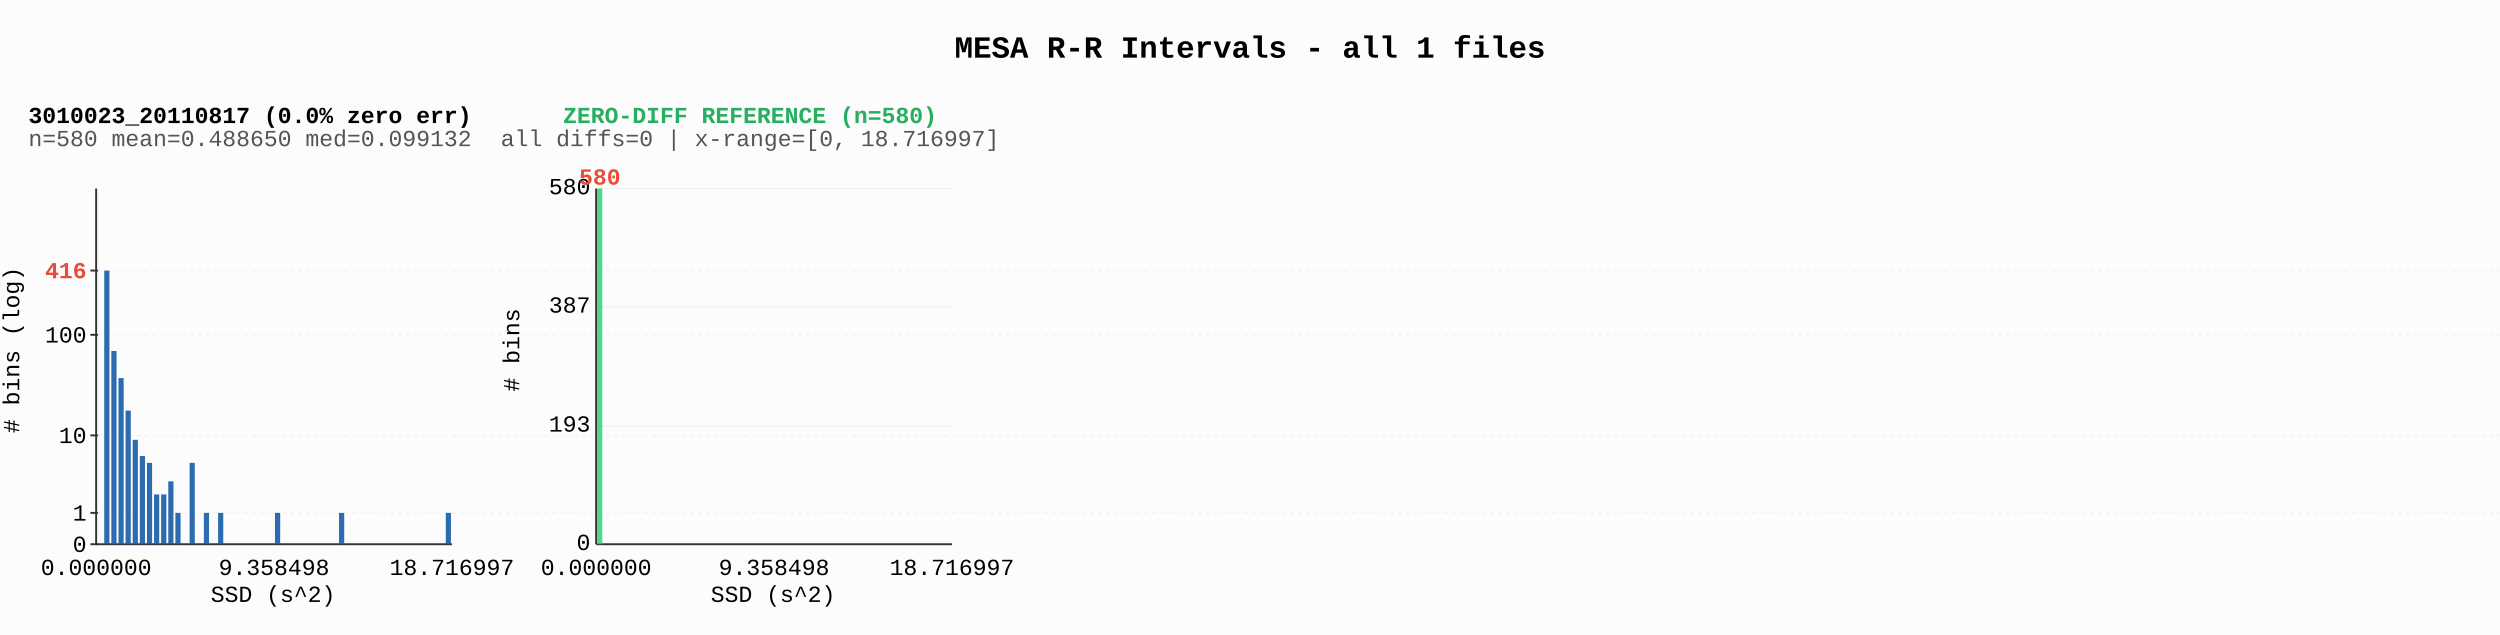
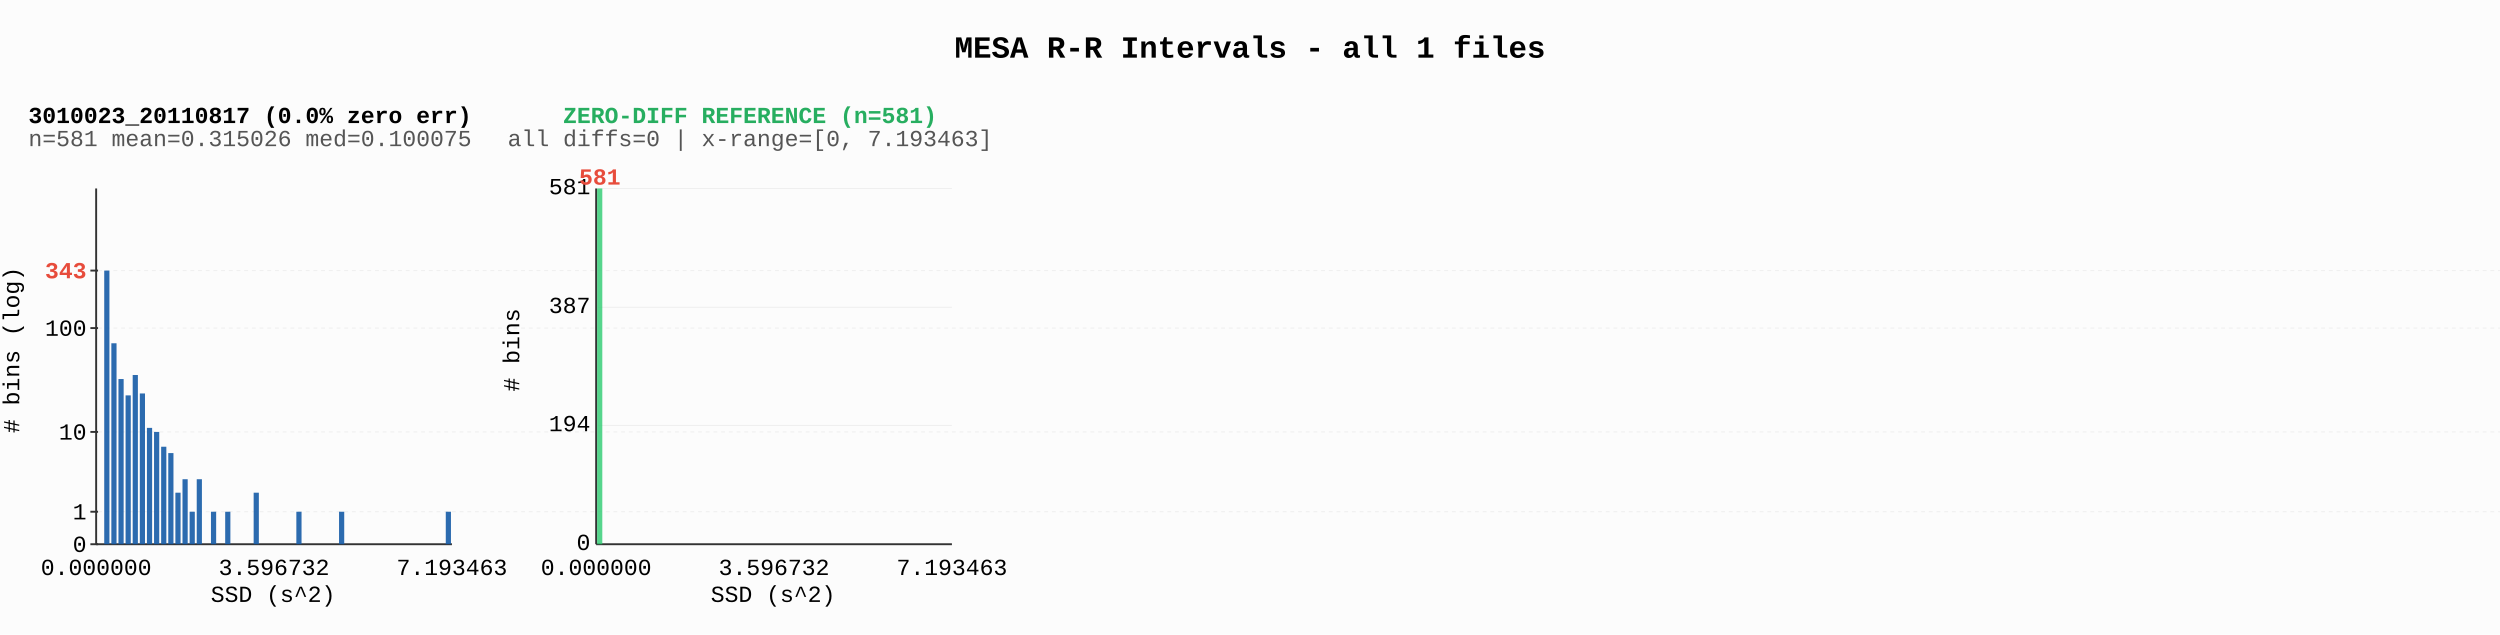
<svg xmlns="http://www.w3.org/2000/svg" width="1300" height="330">
  <style>
  text { font-family: Consolas, 'Courier New', monospace; }
  .title { font-size: 16px; font-weight: bold; }
  .subtitle { font-size: 12px; font-weight: bold; }
  .stats { font-size: 12px; fill: #555; }
  .tick { font-size: 12px; }
  .axis-label { font-size: 12px; }
  .y-axis-label { font-size: 12px; }
  .x-tick { font-size: 12px; }
  .clipped { font-size: 12px; fill: #e74c3c; font-weight: bold; }
  .empty { font-size: 12px; fill: #999; }
</style>
  <rect width="100%" height="100%" fill="#fcfcfc" />
  <text x="650" y="30" text-anchor="middle" class="title">MESA R-R Intervals - all 1 files</text>
  <text x="130" y="64" text-anchor="middle" class="subtitle">3010023_20110817 (0.0% zero err)</text>
-   <text x="130" y="76" text-anchor="middle" class="stats">n=580  mean=0.488650  med=0.099132</text>
+   <text x="130" y="76" text-anchor="middle" class="stats">n=581  mean=0.315026  med=0.100075</text>
  <line x1="50" y1="98" x2="50" y2="283" stroke="#333" stroke-width="1" />
  <line x1="50" y1="283" x2="235" y2="283" stroke="#333" stroke-width="1" />
  <text x="18" y="190" text-anchor="middle" class="y-axis-label" transform="rotate(-90 10,190)"># bins (log)</text>
  <line x1="47" y1="283.0" x2="51" y2="283.0" stroke="#333" stroke-width="1" />
  <text x="45" y="287.0" text-anchor="end" class="tick">0</text>
-   <line x1="47" y1="266.7" x2="51" y2="266.7" stroke="#333" stroke-width="1" />
-   <text x="45" y="270.7" text-anchor="end" class="tick">1</text>
-   <line x1="51" y1="266.7" x2="10049" y2="266.7" stroke="#eee" stroke-width="0.5" stroke-dasharray="2,2" />
-   <line x1="47" y1="226.4" x2="51" y2="226.4" stroke="#333" stroke-width="1" />
-   <text x="45" y="230.4" text-anchor="end" class="tick">10</text>
-   <line x1="51" y1="226.4" x2="10049" y2="226.4" stroke="#eee" stroke-width="0.5" stroke-dasharray="2,2" />
-   <line x1="47" y1="174.1" x2="51" y2="174.1" stroke="#333" stroke-width="1" />
-   <text x="45" y="178.1" text-anchor="end" class="tick">100</text>
-   <line x1="51" y1="174.1" x2="10049" y2="174.1" stroke="#eee" stroke-width="0.5" stroke-dasharray="2,2" />
+   <line x1="47" y1="266.1" x2="51" y2="266.1" stroke="#333" stroke-width="1" />
+   <text x="45" y="270.1" text-anchor="end" class="tick">1</text>
+   <line x1="51" y1="266.1" x2="10049" y2="266.1" stroke="#eee" stroke-width="0.5" stroke-dasharray="2,2" />
+   <line x1="47" y1="224.6" x2="51" y2="224.6" stroke="#333" stroke-width="1" />
+   <text x="45" y="228.6" text-anchor="end" class="tick">10</text>
+   <line x1="51" y1="224.6" x2="10049" y2="224.6" stroke="#eee" stroke-width="0.5" stroke-dasharray="2,2" />
+   <line x1="47" y1="170.6" x2="51" y2="170.6" stroke="#333" stroke-width="1" />
+   <text x="45" y="174.6" text-anchor="end" class="tick">100</text>
+   <line x1="51" y1="170.6" x2="10049" y2="170.6" stroke="#eee" stroke-width="0.5" stroke-dasharray="2,2" />
  <line x1="47" y1="140.7" x2="51" y2="140.7" stroke="#333" stroke-width="1" />
-   <text x="45" y="144.7" text-anchor="end" class="tick" fill="#e74c3c" font-weight="bold">416</text>
+   <text x="45" y="144.7" text-anchor="end" class="tick" fill="#e74c3c" font-weight="bold">343</text>
  <line x1="51" y1="140.7" x2="10049" y2="140.7" stroke="#eee" stroke-width="0.5" stroke-dasharray="2,2" />
  <rect x="54.2" y="140.7" width="2.7" height="142.3" fill="#1a5fa8" fill-opacity="0.92" />
-   <rect x="57.9" y="182.5" width="2.7" height="100.5" fill="#1a5fa8" fill-opacity="0.92" />
-   <rect x="61.6" y="196.6" width="2.7" height="86.4" fill="#1a5fa8" fill-opacity="0.92" />
-   <rect x="65.3" y="213.5" width="2.7" height="69.5" fill="#1a5fa8" fill-opacity="0.92" />
-   <rect x="69.0" y="228.7" width="2.7" height="54.3" fill="#1a5fa8" fill-opacity="0.92" />
-   <rect x="72.7" y="237.1" width="2.7" height="45.9" fill="#1a5fa8" fill-opacity="0.92" />
-   <rect x="76.4" y="240.7" width="2.7" height="42.3" fill="#1a5fa8" fill-opacity="0.92" />
-   <rect x="80.1" y="257.1" width="2.7" height="25.9" fill="#1a5fa8" fill-opacity="0.92" />
-   <rect x="83.8" y="257.1" width="2.7" height="25.9" fill="#1a5fa8" fill-opacity="0.92" />
-   <rect x="87.5" y="250.3" width="2.7" height="32.7" fill="#1a5fa8" fill-opacity="0.92" />
-   <rect x="91.2" y="266.7" width="2.7" height="16.3" fill="#1a5fa8" fill-opacity="0.92" />
-   <rect x="98.6" y="240.7" width="2.7" height="42.3" fill="#1a5fa8" fill-opacity="0.92" />
-   <rect x="106.0" y="266.7" width="2.7" height="16.3" fill="#1a5fa8" fill-opacity="0.92" />
-   <rect x="113.4" y="266.7" width="2.7" height="16.3" fill="#1a5fa8" fill-opacity="0.92" />
-   <rect x="143.0" y="266.7" width="2.7" height="16.3" fill="#1a5fa8" fill-opacity="0.92" />
-   <rect x="176.3" y="266.7" width="2.7" height="16.3" fill="#1a5fa8" fill-opacity="0.92" />
-   <rect x="231.8" y="266.7" width="2.7" height="16.3" fill="#1a5fa8" fill-opacity="0.92" />
+   <rect x="57.9" y="178.5" width="2.7" height="104.5" fill="#1a5fa8" fill-opacity="0.92" />
+   <rect x="61.6" y="197.1" width="2.7" height="85.9" fill="#1a5fa8" fill-opacity="0.92" />
+   <rect x="65.3" y="205.6" width="2.7" height="77.4" fill="#1a5fa8" fill-opacity="0.92" />
+   <rect x="69.0" y="195.0" width="2.7" height="88.0" fill="#1a5fa8" fill-opacity="0.92" />
+   <rect x="72.7" y="204.6" width="2.7" height="78.4" fill="#1a5fa8" fill-opacity="0.92" />
+   <rect x="76.4" y="222.5" width="2.7" height="60.5" fill="#1a5fa8" fill-opacity="0.92" />
+   <rect x="80.1" y="224.6" width="2.7" height="58.4" fill="#1a5fa8" fill-opacity="0.92" />
+   <rect x="83.8" y="232.3" width="2.7" height="50.7" fill="#1a5fa8" fill-opacity="0.92" />
+   <rect x="87.5" y="235.6" width="2.7" height="47.4" fill="#1a5fa8" fill-opacity="0.92" />
+   <rect x="91.2" y="256.2" width="2.7" height="26.8" fill="#1a5fa8" fill-opacity="0.92" />
+   <rect x="94.9" y="249.2" width="2.7" height="33.8" fill="#1a5fa8" fill-opacity="0.92" />
+   <rect x="98.6" y="266.1" width="2.7" height="16.9" fill="#1a5fa8" fill-opacity="0.92" />
+   <rect x="102.3" y="249.2" width="2.7" height="33.8" fill="#1a5fa8" fill-opacity="0.92" />
+   <rect x="109.7" y="266.1" width="2.7" height="16.9" fill="#1a5fa8" fill-opacity="0.92" />
+   <rect x="117.1" y="266.1" width="2.7" height="16.9" fill="#1a5fa8" fill-opacity="0.92" />
+   <rect x="131.9" y="256.2" width="2.7" height="26.8" fill="#1a5fa8" fill-opacity="0.92" />
+   <rect x="154.1" y="266.1" width="2.7" height="16.9" fill="#1a5fa8" fill-opacity="0.92" />
+   <rect x="176.3" y="266.1" width="2.7" height="16.9" fill="#1a5fa8" fill-opacity="0.92" />
+   <rect x="231.8" y="266.1" width="2.7" height="16.9" fill="#1a5fa8" fill-opacity="0.92" />
  <text x="50.0" y="299" text-anchor="middle" class="x-tick">0.000000</text>
-   <text x="142.5" y="299" text-anchor="middle" class="x-tick">9.358498</text>
-   <text x="235.0" y="299" text-anchor="middle" class="x-tick">18.716997</text>
+   <text x="142.5" y="299" text-anchor="middle" class="x-tick">3.596732</text>
+   <text x="235.0" y="299" text-anchor="middle" class="x-tick">7.193463</text>
  <text x="142" y="313" text-anchor="middle" class="axis-label">SSD (s^2)</text>
-   <text x="390" y="64" text-anchor="middle" class="subtitle" fill="#27ae60">ZERO-DIFF REFERENCE (n=580)</text>
-   <text x="390" y="76" text-anchor="middle" class="stats">all diffs=0 | x-range=[0, 18.716997]</text>
+   <text x="390" y="64" text-anchor="middle" class="subtitle" fill="#27ae60">ZERO-DIFF REFERENCE (n=581)</text>
+   <text x="390" y="76" text-anchor="middle" class="stats">all diffs=0 | x-range=[0, 7.193463]</text>
  <line x1="310" y1="98" x2="310" y2="283" stroke="#333" stroke-width="1" />
  <line x1="310" y1="283" x2="495" y2="283" stroke="#333" stroke-width="1" />
  <text x="278" y="190" text-anchor="middle" class="y-axis-label" transform="rotate(-90 270,190)"># bins</text>
  <text x="307" y="286.0" text-anchor="end" class="tick">0</text>
-   <text x="307" y="224.44" text-anchor="end" class="tick">193</text>
-   <line x1="311" y1="221.44" x2="495" y2="221.44" stroke="#eee" stroke-width="0.5" />
-   <text x="307" y="162.56" text-anchor="end" class="tick">387</text>
-   <line x1="311" y1="159.56" x2="495" y2="159.56" stroke="#eee" stroke-width="0.5" />
-   <text x="307" y="101.0" text-anchor="end" class="tick">580</text>
+   <text x="307" y="224.227" text-anchor="end" class="tick">194</text>
+   <line x1="311" y1="221.227" x2="495" y2="221.227" stroke="#eee" stroke-width="0.5" />
+   <text x="307" y="162.773" text-anchor="end" class="tick">387</text>
+   <line x1="311" y1="159.773" x2="495" y2="159.773" stroke="#eee" stroke-width="0.5" />
+   <text x="307" y="101.0" text-anchor="end" class="tick">581</text>
  <line x1="311" y1="98.0" x2="495" y2="98.0" stroke="#eee" stroke-width="0.5" />
  <rect x="310.5" y="98.0" width="2.7" height="185.0" fill="#2ecc71" fill-opacity="0.8" />
-   <text x="311.9" y="96" text-anchor="middle" class="clipped" fill="#2ecc71">580</text>
+   <text x="311.9" y="96" text-anchor="middle" class="clipped" fill="#2ecc71">581</text>
  <text x="310.0" y="299" text-anchor="middle" class="x-tick">0.000000</text>
-   <text x="402.5" y="299" text-anchor="middle" class="x-tick">9.358498</text>
-   <text x="495.0" y="299" text-anchor="middle" class="x-tick">18.716997</text>
+   <text x="402.5" y="299" text-anchor="middle" class="x-tick">3.596732</text>
+   <text x="495.0" y="299" text-anchor="middle" class="x-tick">7.193463</text>
  <text x="402" y="313" text-anchor="middle" class="axis-label">SSD (s^2)</text>
</svg>
